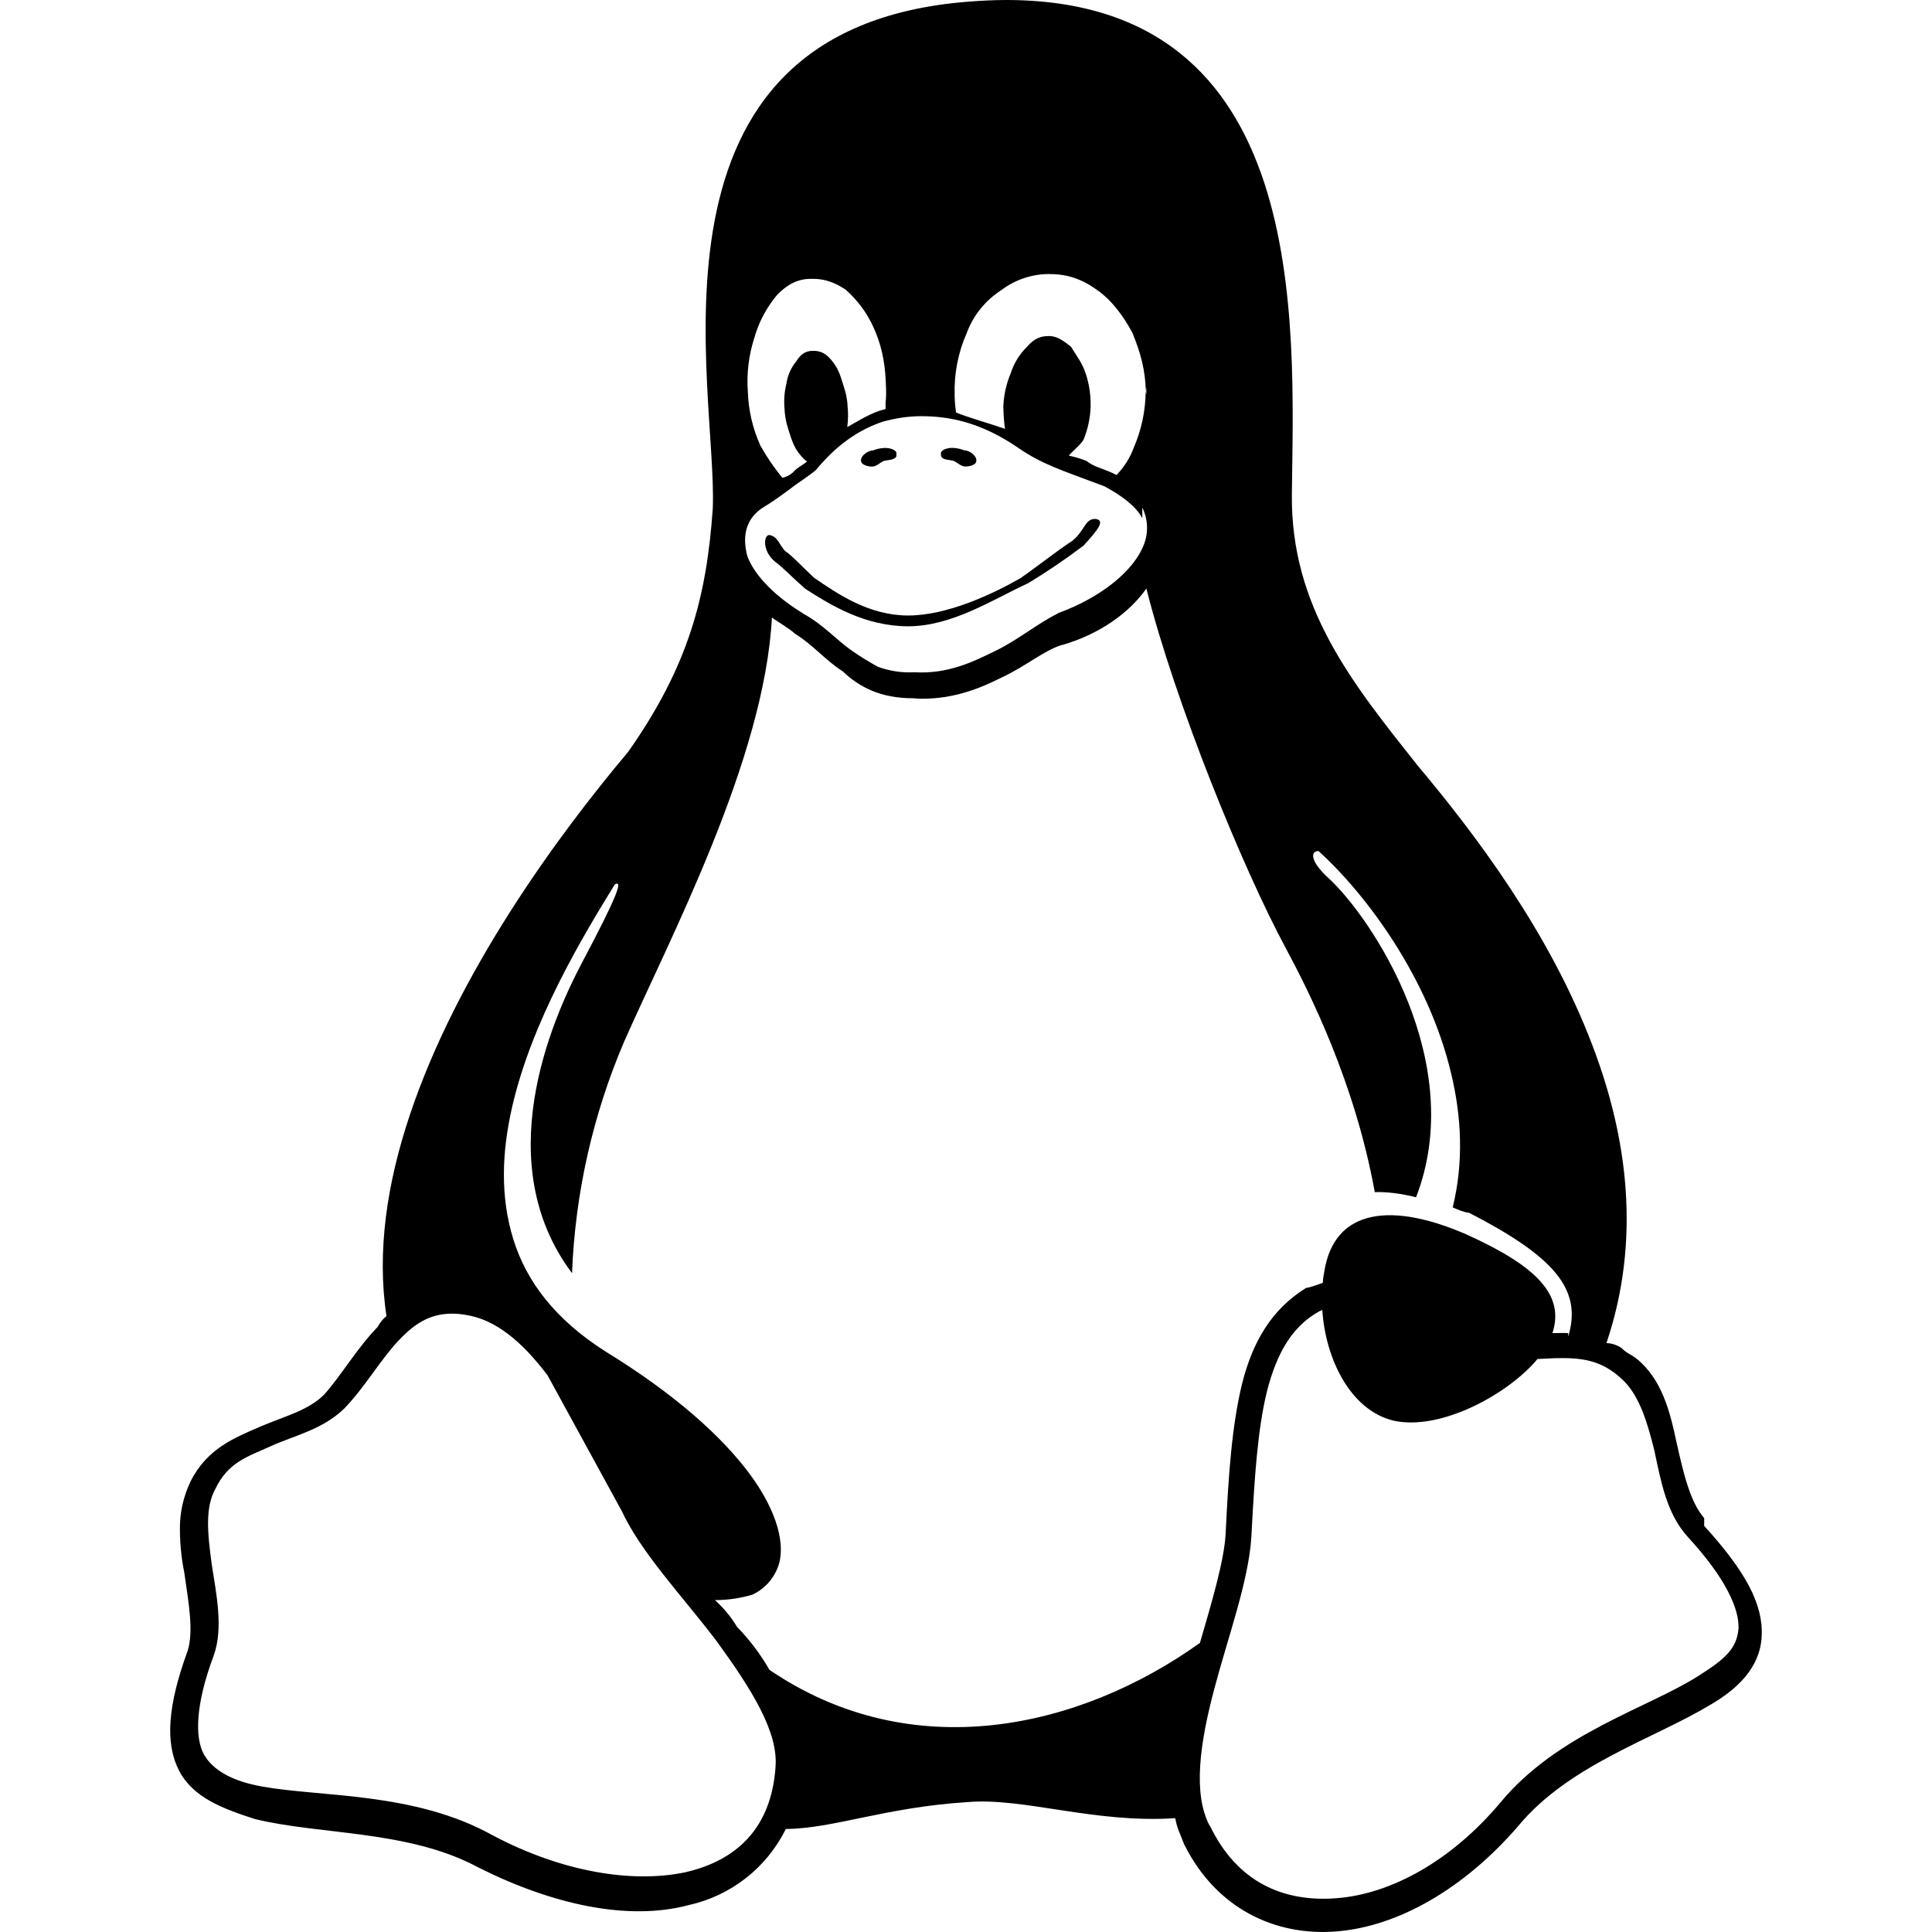
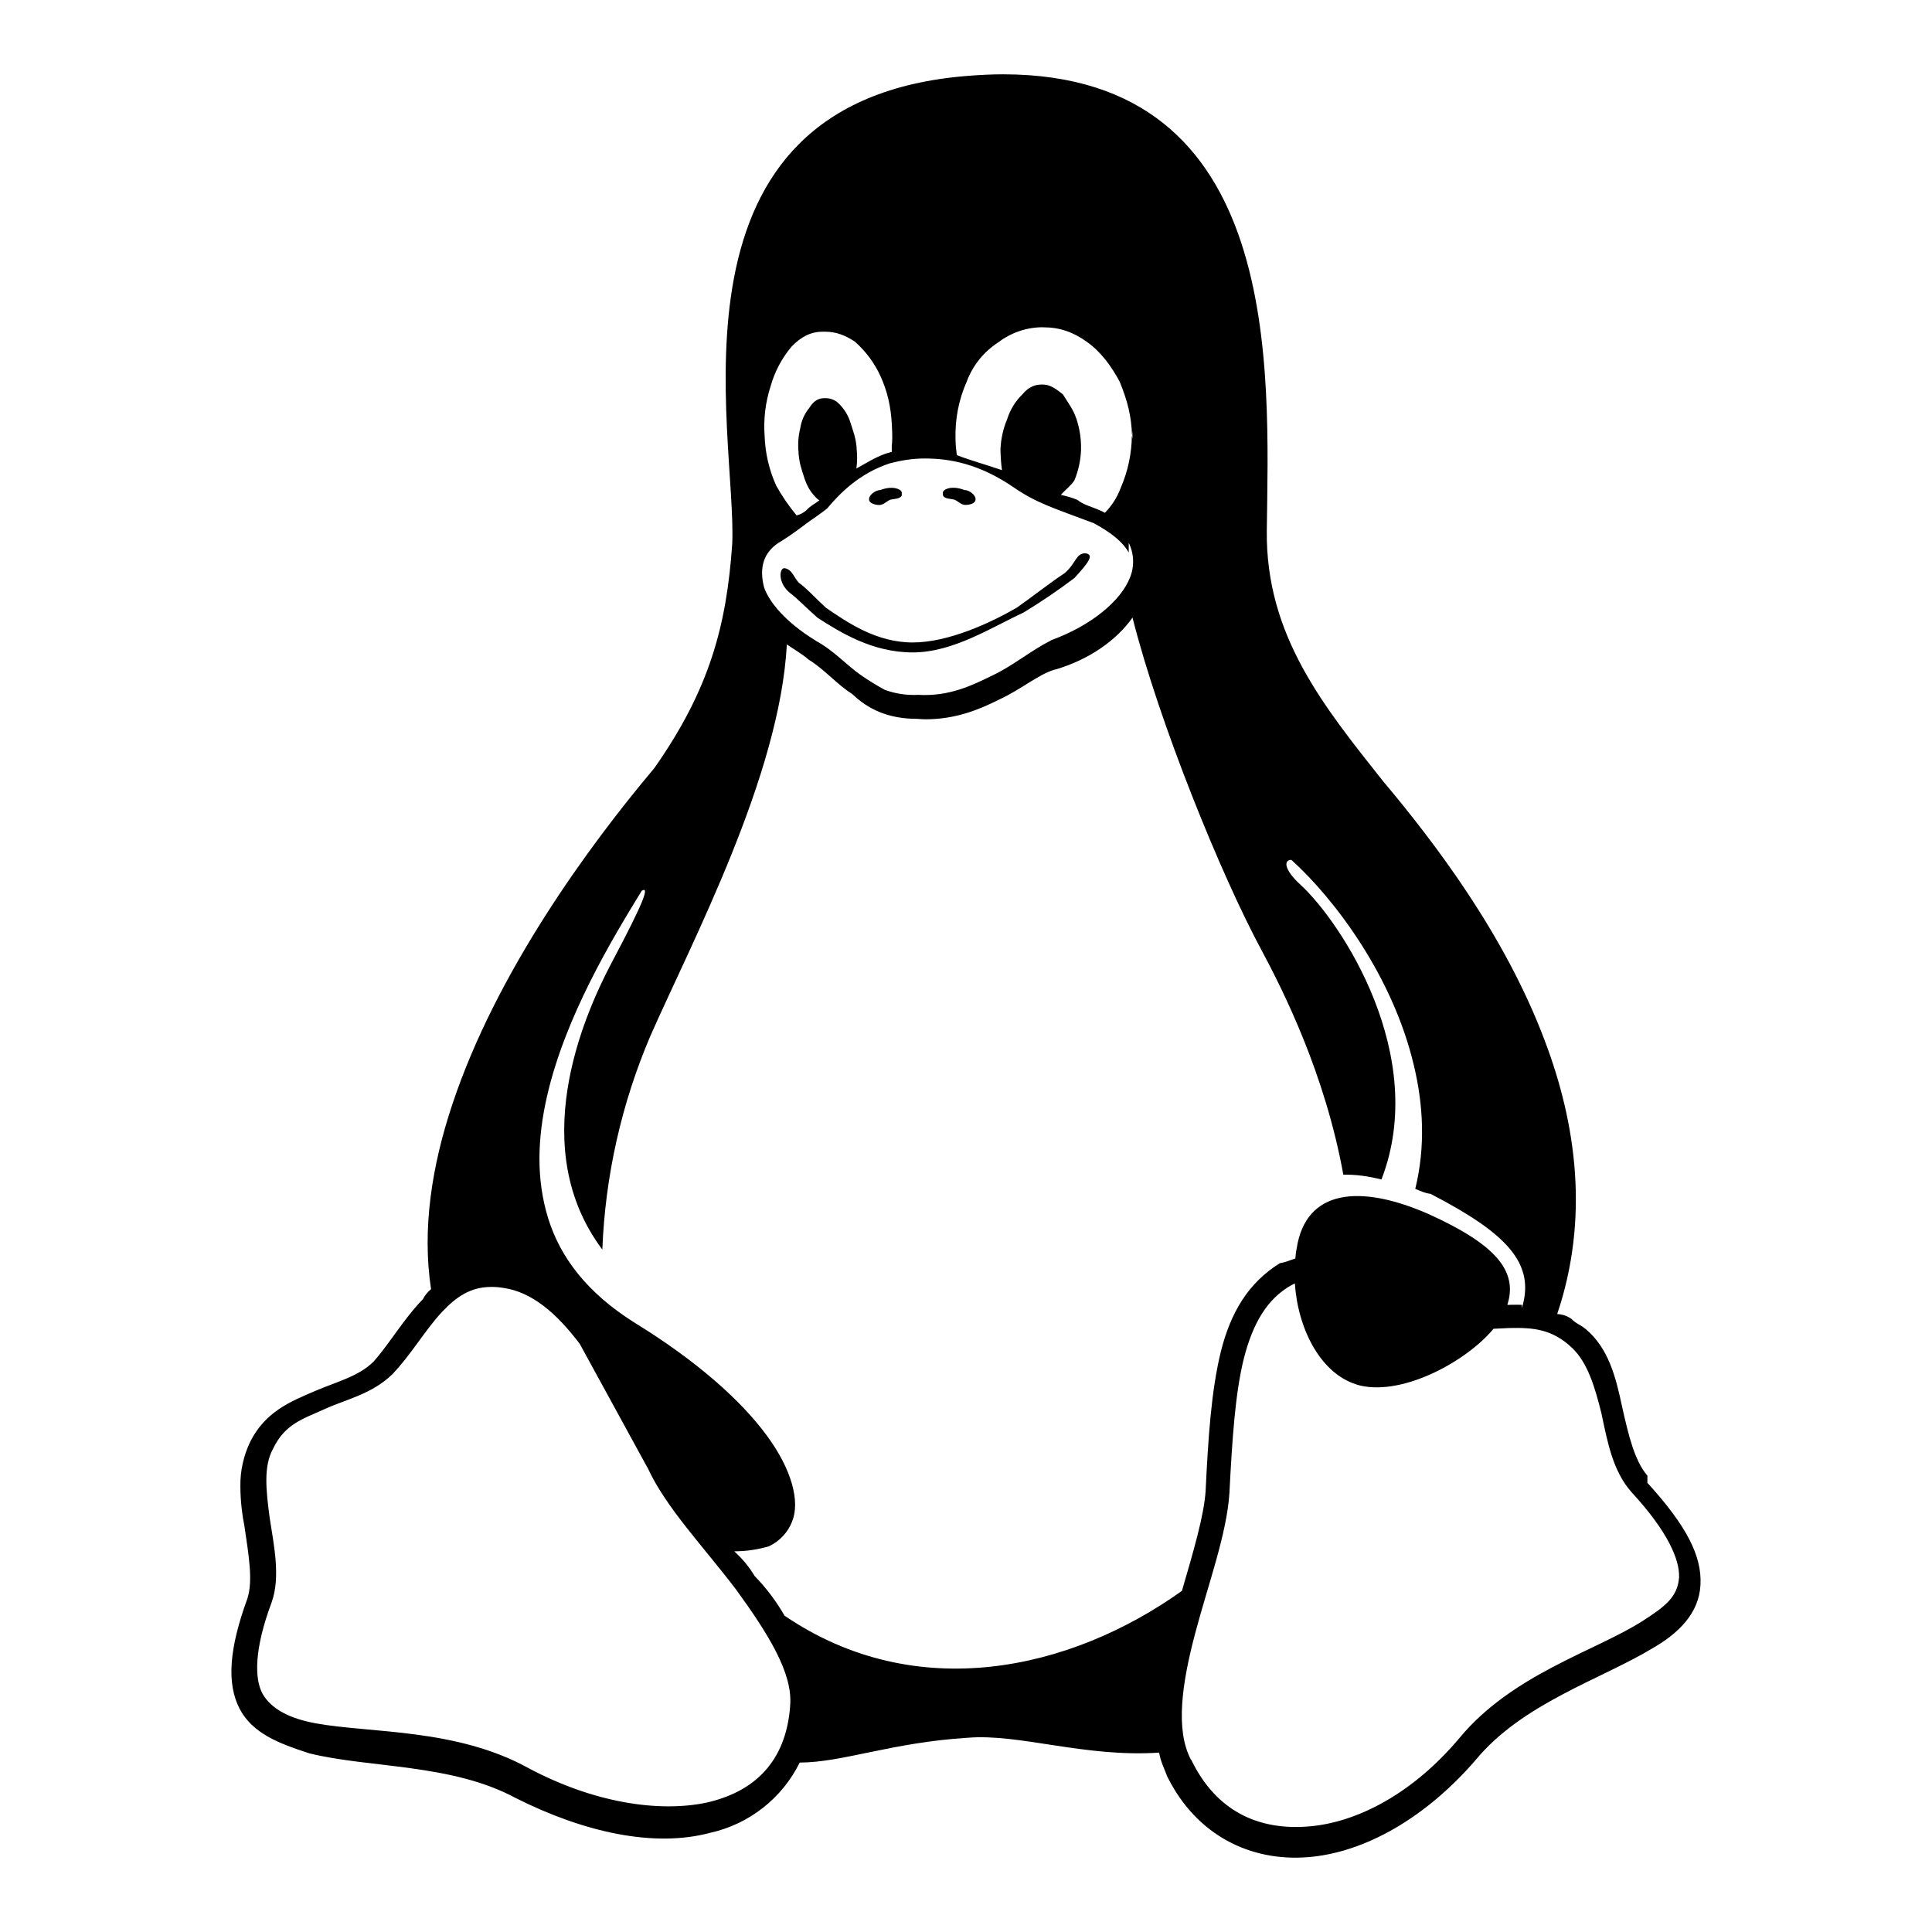
- <svg xmlns="http://www.w3.org/2000/svg" role="img" viewBox="0 0 24 24">
+ <svg xmlns="http://www.w3.org/2000/svg" role="img" viewBox="-1 -1 26 26">
  <path d="M12.504 0c-.155 0-.315.008-.48.021-4.226.333-3.105 4.807-3.17 6.298-.076 1.092-.3 1.953-1.05 3.02-.885 1.051-2.127 2.75-2.716 4.521-.278.832-.41 1.684-.287 2.489a.424.424 0 00-.11.135c-.26.268-.45.6-.663.839-.199.199-.485.267-.797.4-.313.136-.658.269-.864.68-.09.189-.136.394-.132.602 0 .199.027.4.055.536.058.399.116.728.04.97-.249.68-.28 1.145-.106 1.484.174.334.535.47.94.601.81.2 1.91.135 2.774.6.926.466 1.866.67 2.616.47.526-.116.97-.464 1.208-.946.587-.003 1.23-.269 2.26-.334.699-.058 1.574.267 2.577.2.025.134.063.198.114.333l.003.003c.391.778 1.113 1.132 1.884 1.071.771-.06 1.592-.536 2.257-1.306.631-.765 1.683-1.084 2.378-1.503.348-.199.629-.469.649-.853.023-.4-.2-.811-.714-1.376v-.097l-.003-.003c-.17-.2-.25-.535-.338-.926-.085-.401-.182-.786-.492-1.046h-.003c-.059-.054-.123-.067-.188-.135a.357.357 0 00-.19-.064c.431-1.278.264-2.55-.173-3.694-.533-1.41-1.465-2.638-2.175-3.483-.796-1.005-1.576-1.957-1.56-3.368.026-2.152.236-6.133-3.544-6.139zm.529 3.405h.013c.213 0 .396.062.584.198.19.135.33.332.438.533.105.259.158.459.166.724 0-.02.006-.04.006-.06v.105a.086.086 0 01-.004-.021l-.004-.024a1.807 1.807 0 01-.15.706.953.953 0 01-.213.335.71.71 0 00-.088-.042c-.104-.045-.198-.064-.284-.133a1.312 1.312 0 00-.22-.066c.05-.06.146-.133.183-.198.053-.128.082-.264.088-.402v-.02a1.21 1.21 0 00-.061-.4c-.045-.134-.101-.2-.183-.333-.084-.066-.167-.132-.267-.132h-.016c-.093 0-.176.03-.262.132a.8.8 0 00-.205.334 1.18 1.18 0 00-.09.4v.019c.002.089.008.179.02.267-.193-.067-.438-.135-.607-.202a1.635 1.635 0 01-.018-.2v-.02a1.772 1.772 0 01.15-.768c.082-.22.232-.406.43-.533a.985.985 0 01.594-.2zm-2.962.059h.036c.142 0 .27.048.399.135.146.129.264.288.344.465.09.199.14.4.153.667v.004c.007.134.006.2-.002.266v.08c-.03.007-.056.018-.083.024-.152.055-.274.135-.393.2.012-.09.013-.18.003-.267v-.015c-.012-.133-.04-.2-.082-.333a.613.613 0 00-.166-.267.248.248 0 00-.183-.064h-.021c-.071.006-.13.04-.186.132a.552.552 0 00-.12.27.944.944 0 00-.023.33v.015c.012.135.037.2.08.334.046.134.098.2.166.268.01.009.02.018.034.024-.07.057-.117.07-.176.136a.304.304 0 01-.131.068 2.62 2.62 0 01-.275-.402 1.772 1.772 0 01-.155-.667 1.759 1.759 0 01.08-.668 1.43 1.43 0 01.283-.535c.128-.133.26-.2.418-.2zm1.37 1.706c.332 0 .733.065 1.216.399.293.2.523.269 1.052.468h.003c.255.136.405.266.478.399v-.131a.571.571 0 01.016.47c-.123.31-.516.643-1.063.842v.002c-.268.135-.501.333-.775.465-.276.135-.588.292-1.012.267a1.139 1.139 0 01-.448-.067 3.566 3.566 0 01-.322-.198c-.195-.135-.363-.332-.612-.465v-.005h-.005c-.4-.246-.616-.512-.686-.71-.07-.268-.005-.47.193-.6.224-.135.38-.271.483-.336.104-.074.143-.102.176-.131h.002v-.003c.169-.202.436-.47.839-.601.139-.036.294-.065.466-.065zm2.8 2.142c.358 1.417 1.196 3.475 1.735 4.473.286.534.855 1.659 1.102 3.024.156-.005.33.018.513.064.646-1.671-.546-3.467-1.089-3.966-.22-.2-.232-.335-.123-.335.59.534 1.365 1.572 1.646 2.757.13.535.16 1.104.021 1.67.067.028.135.06.205.067 1.032.534 1.413.938 1.23 1.537v-.043c-.06-.003-.12 0-.18 0h-.016c.151-.467-.182-.825-1.065-1.224-.915-.4-1.646-.336-1.77.465-.008.043-.013.066-.018.135-.068.023-.139.053-.209.064-.43.268-.662.669-.793 1.187-.13.533-.17 1.156-.205 1.869v.003c-.02.334-.17.838-.319 1.35-1.5 1.072-3.58 1.538-5.348.334a2.645 2.645 0 00-.402-.533 1.45 1.45 0 00-.275-.333c.182 0 .338-.03.465-.067a.615.615 0 00.314-.334c.108-.267 0-.697-.345-1.163-.345-.467-.931-.995-1.788-1.521-.63-.4-.986-.87-1.15-1.396-.165-.534-.143-1.085-.015-1.645.245-1.07.873-2.11 1.274-2.763.107-.065.037.135-.408.974-.396.751-1.14 2.497-.122 3.854a8.123 8.123 0 01.647-2.876c.564-1.278 1.743-3.504 1.836-5.268.048.036.217.135.289.202.218.133.38.333.59.465.21.201.477.335.876.335.039.003.075.006.11.006.412 0 .73-.134.997-.268.29-.134.52-.334.74-.4h.005c.467-.135.835-.402 1.044-.7zm2.185 8.958c.037.6.343 1.245.882 1.377.588.134 1.434-.333 1.791-.765l.211-.01c.315-.007.577.01.847.268l.003.003c.208.199.305.53.391.876.085.4.154.78.409 1.066.486.527.645.906.636 1.14l.003-.007v.018l-.003-.012c-.015.262-.185.396-.498.595-.63.401-1.746.712-2.457 1.57-.618.737-1.37 1.14-2.036 1.191-.664.053-1.237-.2-1.574-.898l-.005-.003c-.21-.4-.12-1.025.056-1.69.176-.668.428-1.344.463-1.897.037-.714.076-1.335.195-1.814.12-.465.308-.797.641-.984l.045-.022zm-10.814.049h.01c.053 0 .105.005.157.014.376.055.706.333 1.023.752l.91 1.664.003.003c.243.533.754 1.064 1.189 1.637.434.598.77 1.131.729 1.57v.006c-.057.744-.48 1.148-1.125 1.294-.645.135-1.52.002-2.395-.464-.968-.536-2.118-.469-2.857-.602-.369-.066-.61-.2-.723-.4-.11-.2-.113-.602.123-1.23v-.004l.002-.003c.117-.334.03-.752-.027-1.118-.055-.401-.083-.71.043-.94.16-.334.396-.4.69-.533.294-.135.64-.202.915-.47h.002v-.002c.256-.268.445-.601.668-.838.19-.201.38-.336.663-.336zm7.159-9.074c-.435.201-.945.535-1.488.535-.542 0-.97-.267-1.28-.466-.154-.134-.28-.268-.373-.335-.164-.134-.144-.333-.074-.333.109.016.129.134.199.2.096.066.215.2.36.333.292.2.68.467 1.167.467.485 0 1.053-.267 1.398-.466.195-.135.445-.334.648-.467.156-.136.149-.267.279-.267.128.016.034.134-.147.332a8.097 8.097 0 01-.69.468zm-1.082-1.583V5.64c-.006-.02.013-.042.029-.05.074-.043.18-.027.26.004.063 0 .16.067.15.135-.006.049-.085.066-.135.066-.055 0-.092-.043-.141-.068-.052-.018-.146-.008-.163-.065zm-.551 0c-.02.058-.113.049-.166.066-.047.025-.086.068-.14.068-.05 0-.13-.02-.136-.068-.01-.066.088-.133.15-.133.08-.031.184-.047.259-.005.019.009.036.03.03.05v.02h.003z" />
</svg>
